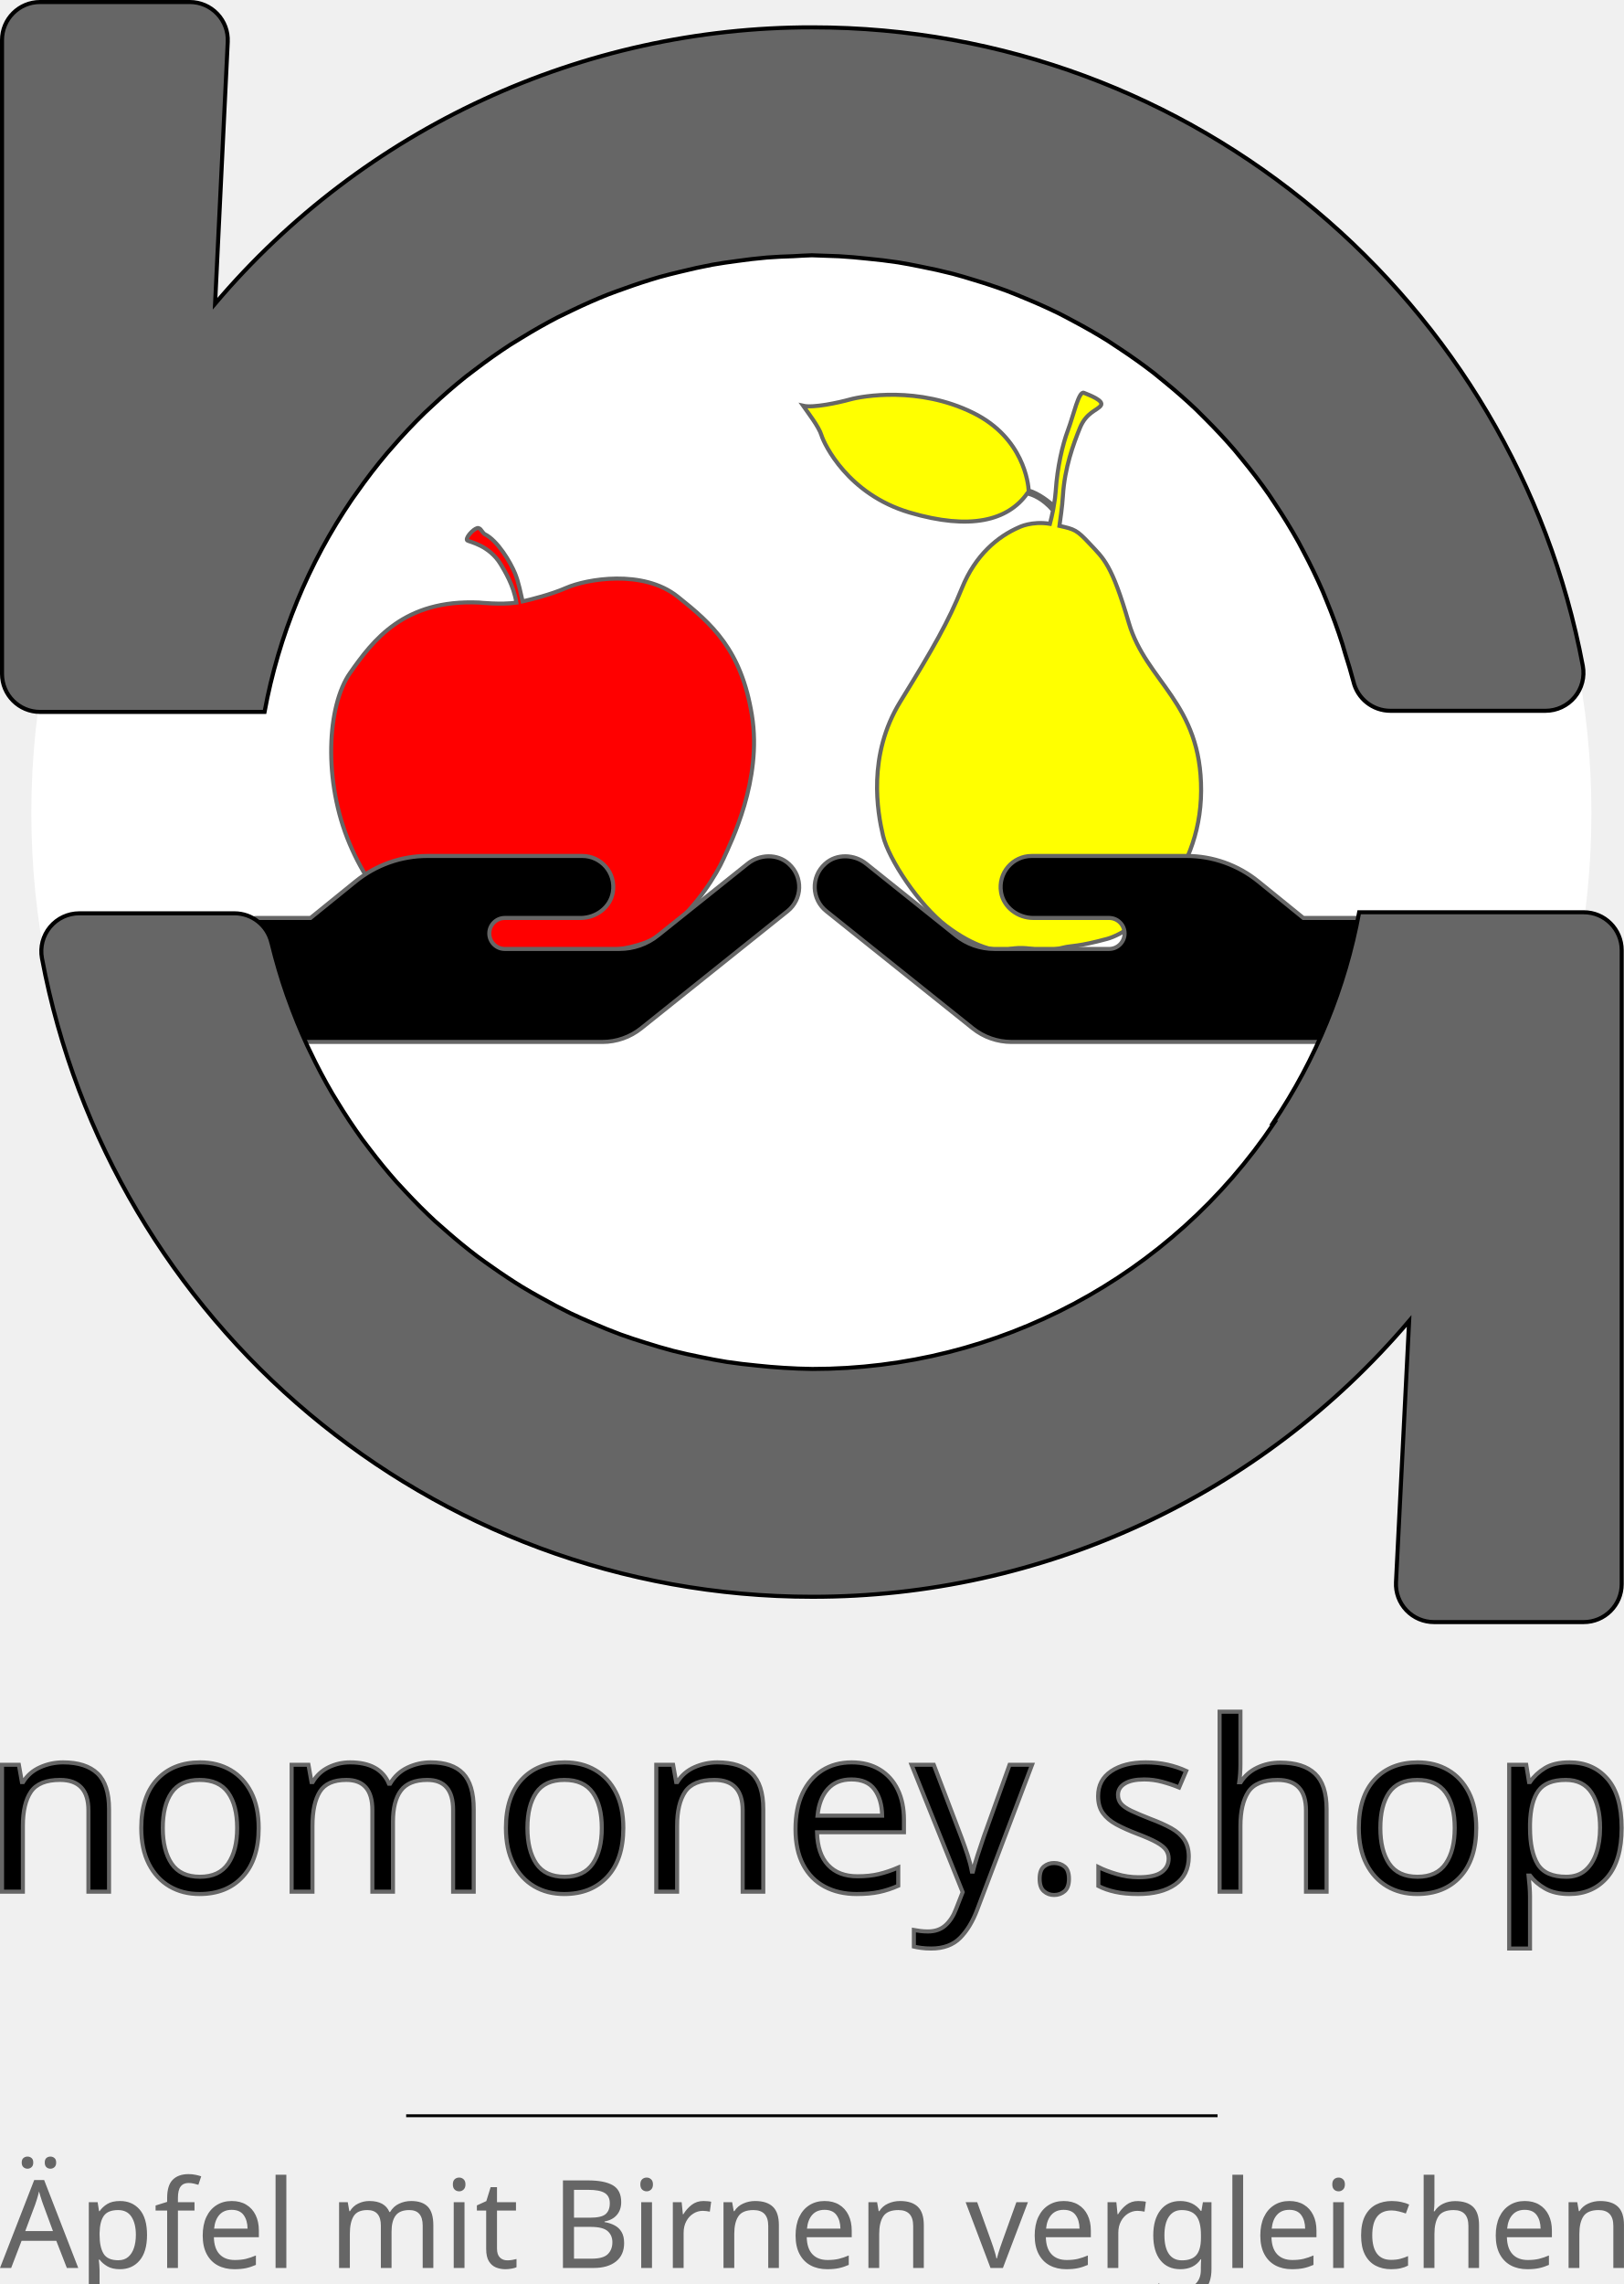
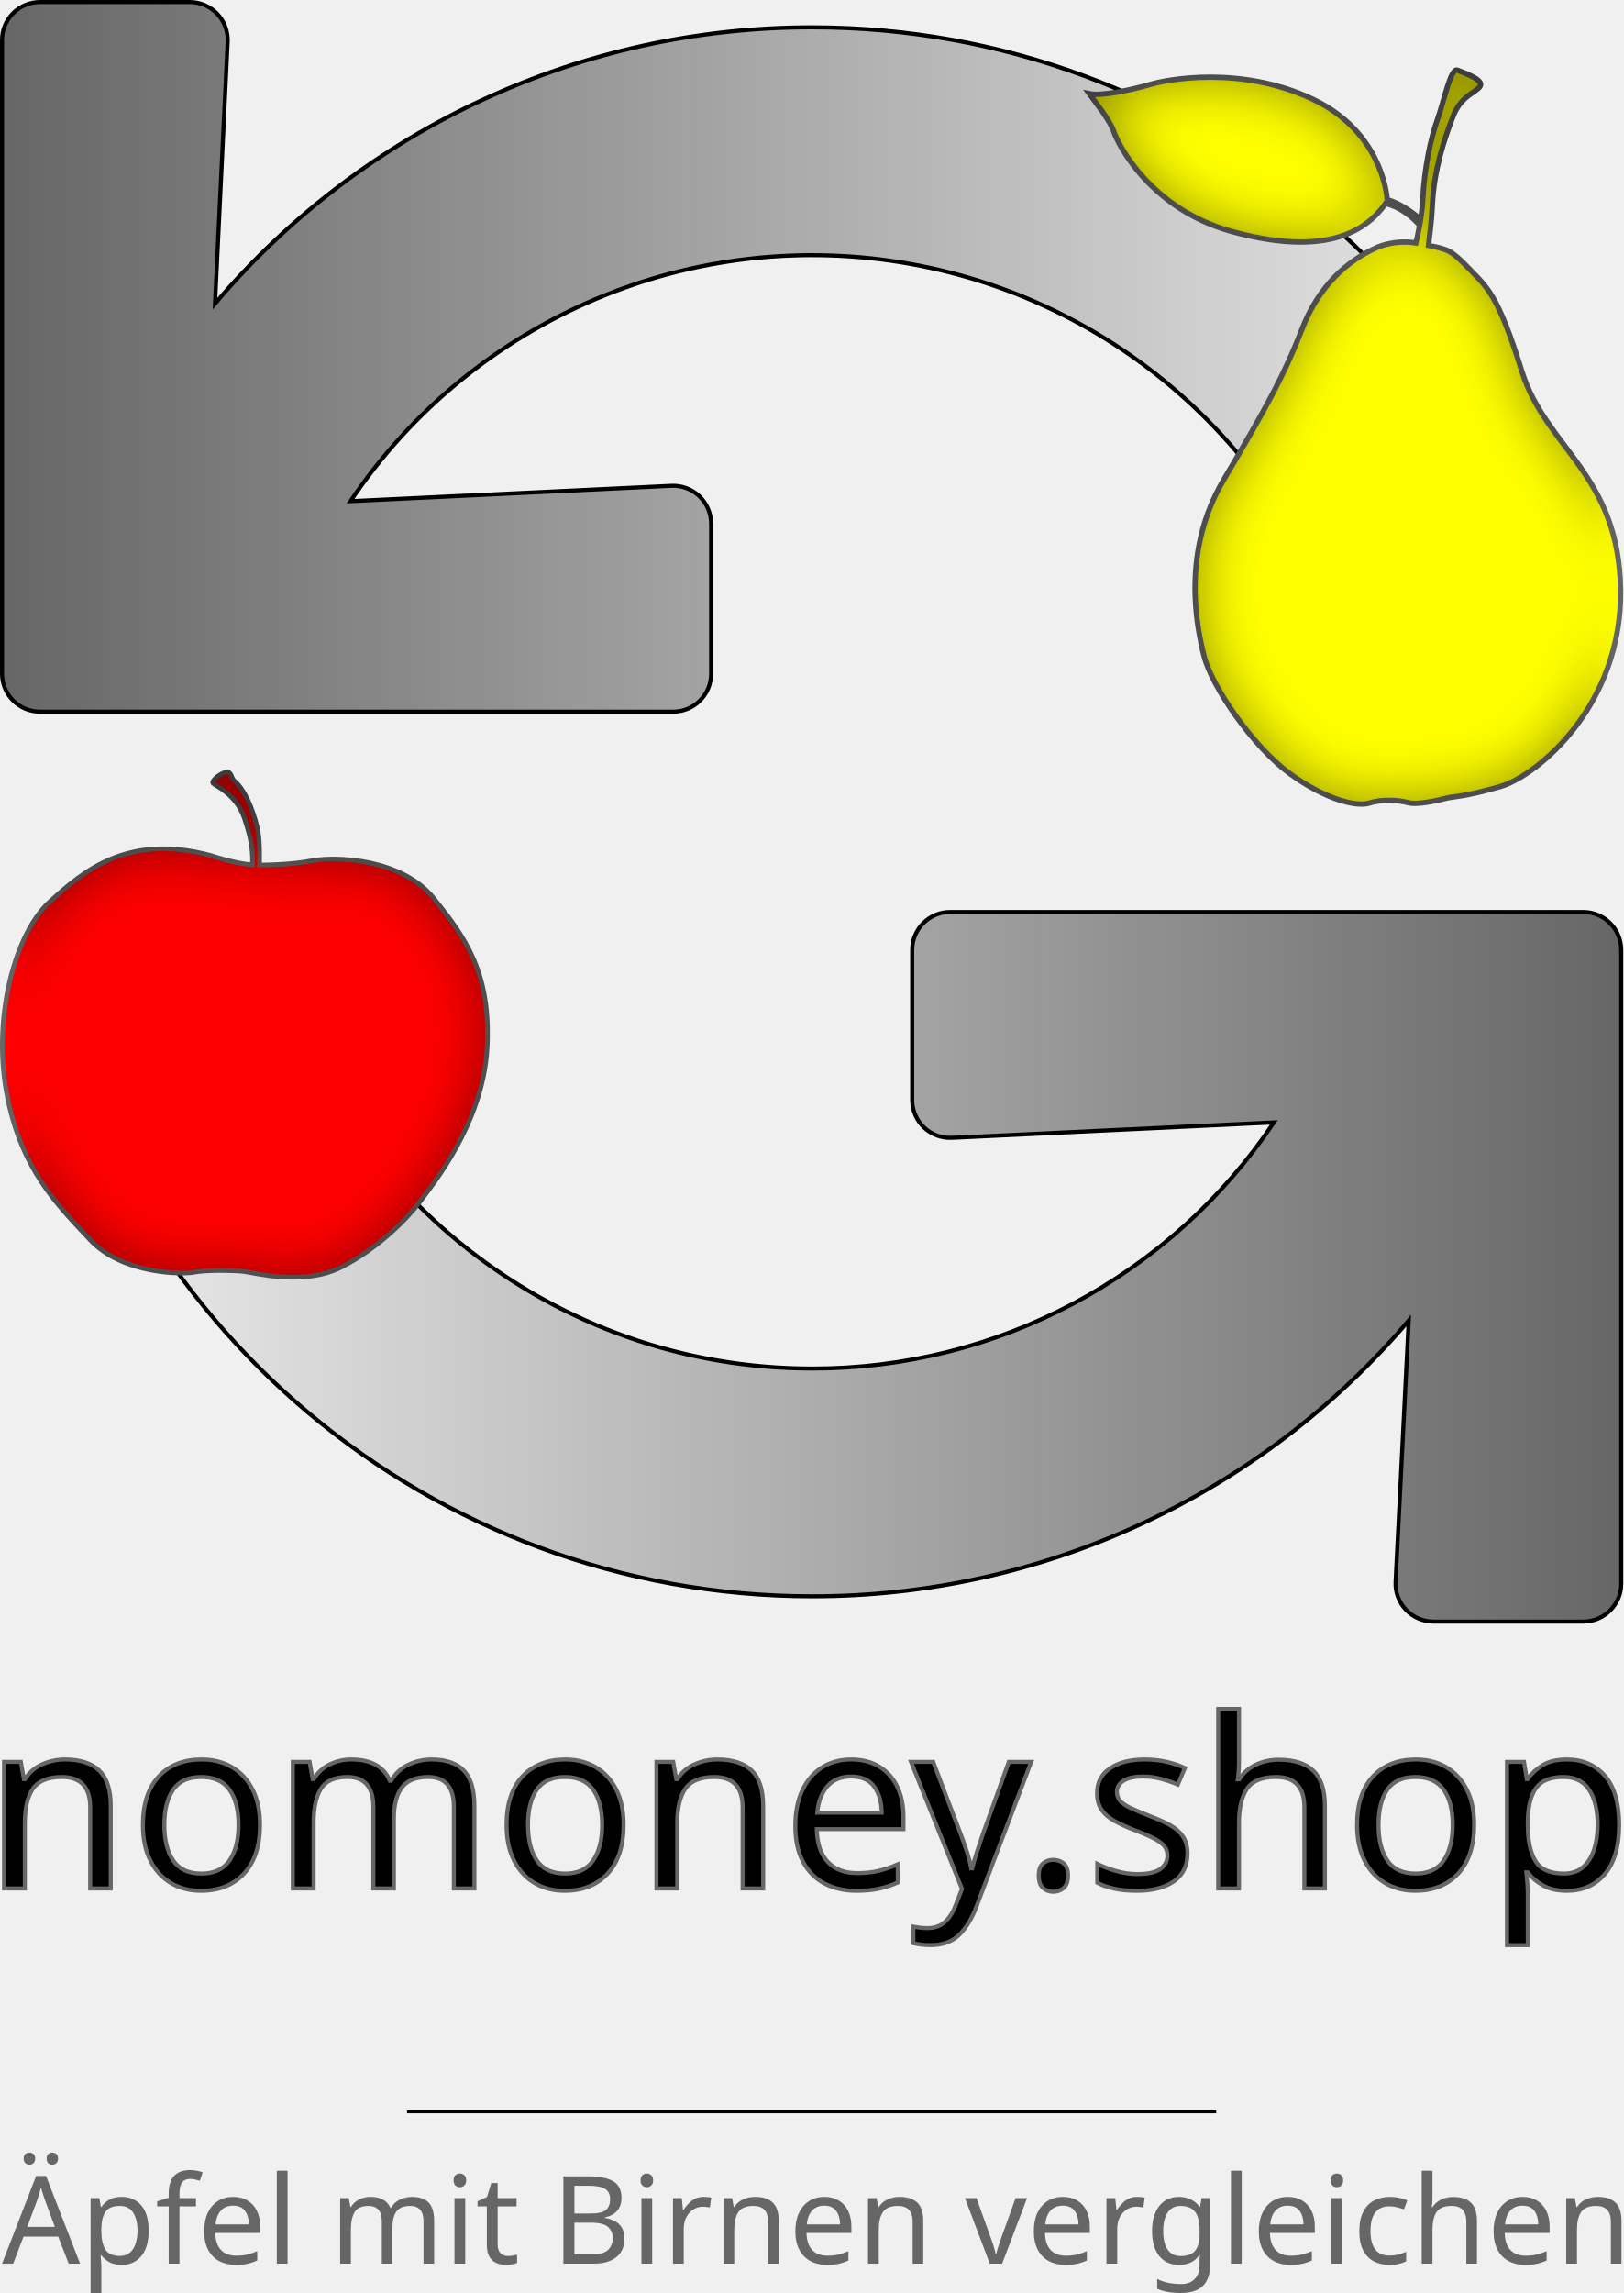
- <svg xmlns="http://www.w3.org/2000/svg" width="2001.101" height="2814.159" viewBox="0 0 529.458 744.58" version="1.1" id="svg8">
-   <defs id="defs2" />
-   <g id="layer1" transform="translate(0.1456929,232.3124)" style="display:none" />
-   <g id="layer4" transform="translate(0.1456929,0.145707)" style="display:inline">
-     <circle style="display:inline;opacity:1;fill:#ffffff;fill-opacity:1;fill-rule:nonzero;stroke:none;stroke-width:1.274;stroke-miterlimit:4;stroke-dasharray:none;stroke-opacity:1" id="path3652" cx="264.424" cy="264.857" r="254.351" />
+ <svg xmlns="http://www.w3.org/2000/svg" xmlns:xlink="http://www.w3.org/1999/xlink" id="svg8" version="1.1" viewBox="0 0 530.781 749.609" height="2833.169" width="2006.101">
+   <defs id="defs2">
+     <linearGradient id="linearGradient913">
+       <stop style="stop-color:#666666;stop-opacity:0;" offset="0" id="stop911" />
+       <stop style="stop-color:#666666;stop-opacity:1;" offset="1" id="stop909" />
+     </linearGradient>
+     <linearGradient id="linearGradient897">
+       <stop style="stop-color:#666666;stop-opacity:1;" offset="0" id="stop893" />
+       <stop style="stop-color:#666666;stop-opacity:0;" offset="1" id="stop895" />
+     </linearGradient>
+     <linearGradient id="linearGradient877">
+       <stop style="stop-color:#ffffff;stop-opacity:1;" offset="0" id="stop873" />
+       <stop style="stop-color:#ffffff;stop-opacity:0;" offset="1" id="stop875" />
+     </linearGradient>
+     <linearGradient id="linearGradient876">
+       <stop id="stop872" offset="0" style="stop-color:#ffffff;stop-opacity:1;" />
+       <stop id="stop874" offset="1" style="stop-color:#ffffff;stop-opacity:0;" />
+     </linearGradient>
+     <radialGradient gradientTransform="matrix(1,-7.7618855e-6,-7.2182648e-8,1,-0.050978,-0.08284467)" gradientUnits="userSpaceOnUse" r="181.499" fy="264.446" fx="265.315" cy="264.446" cx="265.315" id="radialGradient878" xlink:href="#linearGradient876" />
+     <linearGradient xlink:href="#linearGradient897" id="linearGradient899" x1="-0.661" y1="116" x2="517.62" y2="116" gradientUnits="userSpaceOnUse" />
+     <linearGradient xlink:href="#linearGradient913" id="linearGradient907" x1="12.179" y1="413.468" x2="530.12" y2="413.468" gradientUnits="userSpaceOnUse" />
+     <filter style="color-interpolation-filters:sRGB" id="filter875">
+       <feMorphology radius="4" in="SourceGraphic" result="result0" id="feMorphology869" />
+       <feGaussianBlur in="result0" stdDeviation="8" result="result91" id="feGaussianBlur871" />
+       <feComposite operator="in" in="SourceGraphic" in2="result91" id="feComposite873" />
+     </filter>
+     <filter style="color-interpolation-filters:sRGB" id="filter883">
+       <feMorphology radius="4" in="SourceGraphic" result="result0" id="feMorphology877" />
+       <feGaussianBlur in="result0" stdDeviation="8" result="result91" id="feGaussianBlur879" />
+       <feComposite operator="in" in="SourceGraphic" in2="result91" id="feComposite881" />
+     </filter>
+     <filter style="color-interpolation-filters:sRGB" id="filter1591">
+       <feFlood flood-opacity="0.498" flood-color="rgb(0,0,0)" result="flood" id="feFlood1581" />
+       <feComposite in="flood" in2="SourceGraphic" operator="out" result="composite1" id="feComposite1583" />
+       <feGaussianBlur in="composite1" stdDeviation="9.986" result="blur" id="feGaussianBlur1585" />
+       <feOffset dx="0" dy="0" result="offset" id="feOffset1587" />
+       <feComposite in="offset" in2="SourceGraphic" operator="atop" result="composite2" id="feComposite1589" />
+     </filter>
+     <filter style="color-interpolation-filters:sRGB" id="filter1603">
+       <feFlood flood-opacity="0.498" flood-color="rgb(0,0,0)" result="flood" id="feFlood1593" />
+       <feComposite in="flood" in2="SourceGraphic" operator="out" result="composite1" id="feComposite1595" />
+       <feGaussianBlur in="composite1" stdDeviation="10" result="blur" id="feGaussianBlur1597" />
+       <feOffset dx="0" dy="0" result="offset" id="feOffset1599" />
+       <feComposite in="offset" in2="SourceGraphic" operator="atop" result="composite2" id="feComposite1601" />
+     </filter>
+     <filter style="color-interpolation-filters:sRGB;" id="filter1309">
+       <feFlood flood-opacity="0.498" flood-color="rgb(0,0,0)" result="flood" id="feFlood1299" />
+       <feComposite in="flood" in2="SourceGraphic" operator="out" result="composite1" id="feComposite1301" />
+       <feGaussianBlur in="composite1" stdDeviation="10" result="blur" id="feGaussianBlur1303" />
+       <feOffset dx="0" dy="0" result="offset" id="feOffset1305" />
+       <feComposite in="offset" in2="SourceGraphic" operator="atop" result="composite2" id="feComposite1307" />
+     </filter>
+     <filter style="color-interpolation-filters:sRGB;" id="filter1321">
+       <feFlood flood-opacity="0.498" flood-color="rgb(0,0,0)" result="flood" id="feFlood1311" />
+       <feComposite in="flood" in2="SourceGraphic" operator="out" result="composite1" id="feComposite1313" />
+       <feGaussianBlur in="composite1" stdDeviation="10" result="blur" id="feGaussianBlur1315" />
+       <feOffset dx="0" dy="0" result="offset" id="feOffset1317" />
+       <feComposite in="offset" in2="SourceGraphic" operator="atop" result="composite2" id="feComposite1319" />
+     </filter>
+   </defs>
+   <g id="layer10" style="display:inline" transform="translate(0.6614583,0.6614583)">
+     <text xml:space="preserve" style="font-style:normal;font-weight:normal;font-size:77.21px;line-height:1.25;font-family:sans-serif;letter-spacing:0px;word-spacing:0px;display:inline;fill:#000000;fill-opacity:1;stroke:#666666;stroke-width:1.323;stroke-miterlimit:4;stroke-dasharray:none" x="-5.901" y="616.688" id="text2541-8">
+       <tspan id="tspan2539-0" x="-5.901" y="616.688" style="font-style:normal;font-variant:normal;font-weight:normal;font-stretch:normal;font-family:'Noto Sans';-inkscape-font-specification:'Noto Sans';fill:#000000;stroke:#666666;stroke-width:1.323;stroke-miterlimit:4;stroke-dasharray:none" dy="0 0 0 0 0 0 0 0 22.975">nomoney.shop</tspan>
+     </text>
  </g>
-   <g id="layer3" transform="translate(0.1456929,0.145707)" style="display:inline">
-     <path style="fill:#ffff00;stroke:#666666;stroke-width:1.323;stroke-miterlimit:4;stroke-dasharray:none" d="m 277.047,130.07 c 3.912,-1.082 22.355,-4.406 40.152,4.392 16.464,8.141 17.956,23.106 18.089,25.303 3.343,0.96 6.651,3.644 8.193,5.027 0.296,-1.701 0.527,-3.432 0.637,-5.086 0.492,-7.379 2.142,-14.778 3.985,-19.664 1.842,-4.888 3.494,-12.829 5.191,-12.121 1.697,0.705 6.678,2.516 5.518,4.133 -1.155,1.617 -4.735,2.175 -6.828,7.324 -2.093,5.148 -4.982,12.979 -5.54,22.036 -0.251,4.064 -0.82,7.388 -1.133,9.871 4.895,1.099 5.618,1.28 9.808,5.768 4.672,4.998 7.183,6.628 12.825,25.871 5.636,19.241 23.686,26.036 23.562,54.746 -0.12,28.711 -21.48,45.748 -30.642,48.255 -9.163,2.51 -11.91,2.265 -13.743,2.72 -1.833,0.455 -7.103,1.588 -9.386,0.887 -2.289,-0.705 -6.632,-0.961 -9.613,-0.045 -2.981,0.915 -10.75,-0.974 -19.644,-7.726 -8.898,-6.755 -18.902,-21.846 -20.699,-29.497 -1.801,-7.647 -5.154,-26.185 5.678,-43.733 10.827,-17.552 15.671,-26.094 20.066,-36.958 4.394,-10.863 11.741,-16.85 18.62,-19.831 0,0 4.112,-2.107 10.067,-1.125 0.351,-1.346 0.696,-2.83 1.002,-4.37 -3.344,-3.878 -6.624,-5.141 -8.394,-5.54 -6.338,8.894 -18.602,12.049 -38.305,6.25 -20.195,-5.939 -27.933,-22.367 -28.797,-25.203 -0.865,-2.84 -4.445,-7.414 -5.974,-9.622 3.293,0.764 11.39,-0.978 15.307,-2.064" id="path865" />
-     <path style="fill:#ff0000;stroke:#666666;stroke-width:1.323;stroke-miterlimit:4;stroke-dasharray:none" d="m 113.996,219.251 c 7.487,-10.654 17.496,-24.038 42.04,-22.969 0,0 7.212,0.767 12.2,0.031 -0.893,-5.738 -3.964,-10.545 -5.12,-12.518 -3.739,-6.196 -10.168,-7.268 -10.871,-7.744 -0.733,-0.492 1.041,-2.841 2.642,-3.787 1.599,-0.949 1.885,0.863 2.935,1.677 4.354,2.086 8.563,9.381 9.998,12.903 1.167,2.863 1.853,6.574 2.443,9.068 2.629,-0.598 9.158,-2.193 14.245,-4.418 6.516,-2.853 24.983,-6.162 36.285,2.831 11.305,8.99 20.776,17.406 24.234,38.65 3.46,21.237 -6.947,41.601 -9.205,46.705 -2.256,5.099 -8.574,15.526 -17.915,23.187 -9.34,7.657 -23.888,6.88 -27.006,7.24 -3.115,0.355 -10.703,1.954 -13.633,3.271 -2.929,1.315 -19.776,5.085 -30.948,-2.561 -11.169,-7.652 -23.739,-15.279 -32.446,-35.841 -8.714,-20.562 -7.361,-45.07 0.122,-55.725" id="path867" />
-     <path id="path985" d="m 257.063,281.457 c -3.726,-3.378 -9.536,-3.157 -13.451,0 l -29.175,23.334 c -3.568,2.873 -8.02,4.42 -12.63,4.42 h -37.353 c -2.779,0 -5.052,-2.273 -5.052,-5.052 0,-2.779 2.273,-5.052 5.052,-5.052 h 24.723 c 5.02,0 9.693,-3.442 10.514,-8.399 1.042,-6.315 -3.821,-11.809 -9.978,-11.809 h -50.519 c -8.525,0 -16.766,2.936 -23.397,8.304 l -14.682,11.904 H 83.624 c -2.779,0 -5.052,2.273 -5.052,5.052 v 30.312 c 0,2.779 2.273,5.052 5.052,5.052 H 196.282 c 4.578,0 9.03,-1.547 12.63,-4.42 l 47.741,-38.205 c 4.799,-3.821 5.178,-11.146 0.41,-15.44 z" style="fill:currentColor;stroke:#666666;stroke-width:1.323;stroke-miterlimit:4;stroke-dasharray:none" />
-     <path id="path985-3" d="m 268.897,281.457 c 3.726,-3.378 9.536,-3.157 13.451,0 l 29.175,23.334 c 3.568,2.873 8.02,4.42 12.63,4.42 h 37.353 c 2.779,0 5.052,-2.273 5.052,-5.052 0,-2.779 -2.273,-5.052 -5.052,-5.052 h -24.723 c -5.02,0 -9.693,-3.442 -10.514,-8.399 -1.042,-6.315 3.821,-11.809 9.978,-11.809 h 50.519 c 8.525,0 16.766,2.936 23.397,8.304 l 14.682,11.904 h 17.492 c 2.779,0 5.052,2.273 5.052,5.052 v 30.312 c 0,2.779 -2.273,5.052 -5.052,5.052 H 329.678 c -4.578,0 -9.03,-1.547 -12.63,-4.42 l -47.741,-38.205 c -4.799,-3.821 -5.178,-11.146 -0.41,-15.44 z" style="fill:currentColor;stroke:#666666;stroke-width:1.323;stroke-miterlimit:4;stroke-dasharray:none" />
+   <g id="layer11" style="display:inline" transform="translate(0.6614583,0.6614583)">
+     <text xml:space="preserve" style="font-style:normal;font-weight:normal;font-size:39.983px;line-height:1.25;font-family:sans-serif;letter-spacing:0px;word-spacing:0px;display:inline;fill:#666666;fill-opacity:1;stroke:none;stroke-width:1" x="5.958378e-08" y="739.352" id="text2243">
+       <tspan id="tspan2241" x="5.958378e-08" y="739.352" style="font-style:normal;font-variant:normal;font-weight:normal;font-stretch:normal;font-family:'Noto Sans';-inkscape-font-specification:'Noto Sans';fill:#666666;stroke-width:1">Äpfel mit Birnen vergleichen</tspan>
+     </text>
+     <path style="fill:#000000;fill-rule:evenodd;stroke:#000000;stroke-width:0.935;stroke-linecap:butt;stroke-linejoin:miter;stroke-miterlimit:4;stroke-dasharray:none;stroke-opacity:1" d="M 132.437,689.731 H 397.021" id="path2323" />
  </g>
-   <g id="layer2" transform="translate(0.1456929,0.145707)" style="display:inline">
-     <g id="g1045" transform="matrix(-0.5955845,0,0,0.5955845,843.8144,370.4067)" style="stroke:#000000;fill:#666666;stroke-width:2.221;stroke-miterlimit:4;stroke-dasharray:none">
-       <path style="fill:#666666;stroke:#000000;stroke-width:8.395;stroke-miterlimit:4;stroke-dasharray:none" d="m 2298.525,-496.488 a 78.551,78.551 0 0 0 -78.418,82.283 l 26.184,541.803 A 1617.884,1617.884 0 0 0 1010.293,-444.121 c -792.708,0 -1452.665,568.97 -1594.188,1321.094 a 78.551,78.551 0 0 0 77.242,92.82 h 321.076 a 78.551,78.551 0 0 0 76.391,-60.615 1151.489,1151.489 0 0 1 16.908,-57.402 1151.835,1151.835 0 0 1 5.914,-20.082 1151.489,1151.489 0 0 1 32.242,-88.33 1151.835,1151.835 0 0 1 7.977,-19.602 1151.489,1151.489 0 0 1 40.662,-84.178 1151.835,1151.835 0 0 1 10.236,-19.355 1151.489,1151.489 0 0 1 48.305,-78.787 1151.835,1151.835 0 0 1 12.809,-19.279 1151.489,1151.489 0 0 1 55.014,-72.363 1151.835,1151.835 0 0 1 15.729,-19.195 1151.489,1151.489 0 0 1 60.586,-65.035 1151.835,1151.835 0 0 1 19.133,-19.094 1151.489,1151.489 0 0 1 64.898,-57.012 1151.835,1151.835 0 0 1 23.002,-18.768 1151.489,1151.489 0 0 1 67.891,-48.549 1151.835,1151.835 0 0 1 27.318,-18.066 1151.489,1151.489 0 0 1 69.492,-39.863 1151.835,1151.835 0 0 1 32.098,-16.889 1151.489,1151.489 0 0 1 69.699,-31.191 1151.835,1151.835 0 0 1 37.203,-15.049 1151.489,1151.489 0 0 1 68.621,-22.801 1151.835,1151.835 0 0 1 42.518,-12.426 1151.489,1151.489 0 0 1 66.33,-14.887 1151.835,1151.835 0 0 1 47.877,-8.93 1151.489,1151.489 0 0 1 62.947,-7.641 1151.835,1151.835 0 0 1 58.977,-4.986 1151.489,1151.489 0 0 1 30.457,-1.078 1151.835,1151.835 0 0 1 25.75,-0.912 1151.835,1151.835 0 0 1 38.258,1.914 1151.489,1151.489 0 0 1 54.93,2.748 1151.835,1151.835 0 0 1 63.02,7.32 1151.489,1151.489 0 0 1 49.279,7.449 1151.835,1151.835 0 0 1 67.068,14.693 1151.489,1151.489 0 0 1 43.184,11.025 1151.835,1151.835 0 0 1 70.309,22.961 1151.489,1151.489 0 0 1 36.895,13.467 1151.835,1151.835 0 0 1 72.5,32 1151.489,1151.489 0 0 1 30.617,14.789 1151.835,1151.835 0 0 1 73.469,41.643 1151.489,1151.489 0 0 1 24.588,15.074 1151.835,1151.835 0 0 1 73.125,51.729 1151.489,1151.489 0 0 1 18.91,14.375 1151.835,1151.835 0 0 1 71.295,61.982 1151.489,1151.489 0 0 1 13.875,12.926 1151.835,1151.835 0 0 1 67.967,72.209 1151.489,1151.489 0 0 1 9.451,10.758 1151.835,1151.835 0 0 1 63.141,82.178 1151.489,1151.489 0 0 1 9.662,13.51 1151.835,1151.835 0 0 1 180.975,439.906 h 464.684 a 78.551,78.551 0 0 0 78.551,-78.551 V -417.938 a 78.551,78.551 0 0 0 -78.551,-78.551 z M -585.793,1386.57 a 78.551,78.551 0 0 0 -78.551,78.551 v 1311.34 a 78.551,78.551 0 0 0 78.551,78.551 h 309.949 a 78.551,78.551 0 0 0 78.551,-82.477 l -27.166,-540.496 A 1617.95,1617.95 0 0 0 1010.293,2802.644 c 792.774,0 1452.732,-568.968 1594.254,-1321.092 a 78.551,78.551 0 0 0 -77.242,-92.822 h -321.076 a 78.551,78.551 0 0 0 -76.391,60.615 1151.162,1151.162 0 0 1 -0.678,2.305 1151.835,1151.835 0 0 1 -30.908,105.109 1151.162,1151.162 0 0 1 -2.955,8.094 1151.835,1151.835 0 0 1 -39.387,96.92 1151.162,1151.162 0 0 1 -5.951,12.318 1151.835,1151.835 0 0 1 -46.471,87.969 1151.162,1151.162 0 0 1 -9.879,16.111 1151.835,1151.835 0 0 1 -52.123,78.523 1151.162,1151.162 0 0 1 -14.617,19.23 1151.835,1151.835 0 0 1 -56.363,68.848 1151.162,1151.162 0 0 1 -20.086,21.561 1151.835,1151.835 0 0 1 -59.18,59.107 1151.162,1151.162 0 0 1 -26.139,22.961 1151.835,1151.835 0 0 1 -60.688,49.561 1151.162,1151.162 0 0 1 -32.553,23.277 1151.835,1151.835 0 0 1 -60.99,40.379 1151.162,1151.162 0 0 1 -39.184,22.477 1151.835,1151.835 0 0 1 -60.221,31.717 1151.162,1151.162 0 0 1 -45.744,20.473 1151.835,1151.835 0 0 1 -58.557,23.715 1151.162,1151.162 0 0 1 -52.057,17.297 1151.835,1151.835 0 0 1 -56.195,16.451 1151.162,1151.162 0 0 1 -57.869,12.988 1151.835,1151.835 0 0 1 -53.254,9.955 1151.162,1151.162 0 0 1 -63.06,7.654 1151.835,1151.835 0 0 1 -55.213,4.693 1151.162,1151.162 0 0 1 -59.225,2.301 1149.525,1149.525 0 0 1 -955.701,-509.269 l 2.295,0.109 A 1151.835,1151.835 0 0 1 -121.08,1386.57 Z" transform="matrix(0.2645833,0,0,0.2645833,704.941,-489.6929)" id="path1030" />
+   <g transform="translate(0.6614583,0.6614583)" style="display:inline" id="g861">
+     <g id="g859" style="display:inline;fill:#666666;stroke:#000000">
+       <path id="path855" d="m 73.783,12.999 -4.136,85.592 A 255.588,255.588 0 0 1 264.905,8.273 c 125.229,0 229.487,89.884 251.844,208.702 a 12.409,12.409 0 0 1 -12.202,14.664 h -50.723 a 12.409,12.409 0 0 1 -12.068,-9.576 181.908,181.908 0 0 0 -327.809,-58.882 l 104.92,-5.026 a 12.409,12.409 0 0 1 12.999,12.409 v 49.027 a 12.409,12.409 0 0 1 -12.409,12.409 H 12.409 A 12.409,12.409 0 0 1 0,219.591 V 12.409 A 12.409,12.409 0 0 1 12.409,0 h 48.985 a 12.409,12.409 0 0 1 12.388,12.999 z" style="display:inline;fill:url(#linearGradient899);fill-opacity:1;stroke:#000000;stroke-width:1.323;stroke-miterlimit:4;stroke-dasharray:none" />
+       <path id="path857" d="m 264.905,446.73 a 181.598,181.598 0 0 0 150.978,-80.453 l -105.271,5.036 a 12.409,12.409 0 0 1 -12.999,-12.409 v -49.016 a 12.409,12.409 0 0 1 12.409,-12.409 h 207.026 a 12.409,12.409 0 0 1 12.409,12.409 v 207.161 a 12.409,12.409 0 0 1 -12.409,12.409 h -48.965 a 12.409,12.409 0 0 1 -12.409,-13.03 l 4.292,-85.385 a 255.598,255.598 0 0 1 -195.062,90.142 c -125.24,0 -229.497,-89.884 -251.855,-208.702 a 12.409,12.409 0 0 1 12.202,-14.664 h 50.722 a 12.409,12.409 0 0 1 12.068,9.576 181.856,181.856 0 0 0 176.862,139.334 z" style="display:inline;fill:url(#linearGradient907);fill-opacity:1;fill-rule:nonzero;stroke:#000000;stroke-width:1.323;stroke-miterlimit:4;stroke-dasharray:none;stroke-opacity:1" />
    </g>
-     <text xml:space="preserve" style="font-style:normal;font-weight:normal;font-size:77.21px;line-height:1.25;font-family:sans-serif;letter-spacing:0px;word-spacing:0px;display:inline;fill:#000000;fill-opacity:1;stroke:#666666;stroke-width:1.323;stroke-miterlimit:4;stroke-dasharray:none" x="-6.047" y="616.542" id="text2541-8">
-       <tspan id="tspan2539-0" x="-6.047" y="616.542" style="font-style:normal;font-variant:normal;font-weight:normal;font-stretch:normal;font-family:'Noto Sans';-inkscape-font-specification:'Noto Sans';fill:#000000;stroke:#666666;stroke-width:1.323;stroke-miterlimit:4;stroke-dasharray:none" dy="0 0 0 0 0 0 0 0 22.975">nomoney.shop</tspan>
-     </text>
-     <text xml:space="preserve" style="font-style:normal;font-weight:normal;font-size:39.983px;line-height:1.25;font-family:sans-serif;letter-spacing:0px;word-spacing:0px;display:inline;fill:#666666;fill-opacity:1;stroke:none;stroke-width:1" x="-0.146" y="739.206" id="text2243">
-       <tspan id="tspan2241" x="-0.146" y="739.206" style="font-style:normal;font-variant:normal;font-weight:normal;font-stretch:normal;font-family:'Noto Sans';-inkscape-font-specification:'Noto Sans';fill:#666666;stroke-width:1">Äpfel mit Birnen vergleichen</tspan>
-     </text>
-     <path style="fill:#000000;fill-rule:evenodd;stroke:#000000;stroke-width:0.935;stroke-linecap:butt;stroke-linejoin:miter;stroke-miterlimit:4;stroke-dasharray:none;stroke-opacity:1" d="M 132.292,689.585 H 396.875" id="path2323" />
+   </g>
+   <g style="display:none" transform="translate(0.8071513,232.9738)" id="layer1" />
+   <g style="display:inline" transform="translate(0.8071513,0.8071653)" id="layer4" />
+   <g style="display:none" id="layer6" transform="translate(0.6614583,0.6614583)">
+     <g style="display:inline;fill:#666666;stroke:#000000;stroke-width:2.221;stroke-miterlimit:4;stroke-dasharray:none" transform="matrix(-0.5955845,0,0,0.5955845,843.9601,370.5525)" id="g1045">
+       <path id="path1030" transform="matrix(0.2645833,0,0,0.2645833,704.941,-489.6929)" d="m 2298.525,-496.488 a 78.551,78.551 0 0 0 -78.418,82.283 l 26.184,541.803 A 1617.884,1617.884 0 0 0 1010.293,-444.121 c -792.708,0 -1452.665,568.97 -1594.188,1321.094 a 78.551,78.551 0 0 0 77.242,92.82 h 321.076 a 78.551,78.551 0 0 0 76.391,-60.615 1151.489,1151.489 0 0 1 16.908,-57.402 1151.835,1151.835 0 0 1 5.914,-20.082 1151.489,1151.489 0 0 1 32.242,-88.33 1151.835,1151.835 0 0 1 7.977,-19.602 1151.489,1151.489 0 0 1 40.662,-84.178 1151.835,1151.835 0 0 1 10.236,-19.355 1151.489,1151.489 0 0 1 48.305,-78.787 1151.835,1151.835 0 0 1 12.809,-19.279 1151.489,1151.489 0 0 1 55.014,-72.363 1151.835,1151.835 0 0 1 15.729,-19.195 1151.489,1151.489 0 0 1 60.586,-65.035 1151.835,1151.835 0 0 1 19.133,-19.094 1151.489,1151.489 0 0 1 64.898,-57.012 1151.835,1151.835 0 0 1 23.002,-18.768 1151.489,1151.489 0 0 1 67.891,-48.549 1151.835,1151.835 0 0 1 27.318,-18.066 1151.489,1151.489 0 0 1 69.492,-39.863 1151.835,1151.835 0 0 1 32.098,-16.889 1151.489,1151.489 0 0 1 69.699,-31.191 1151.835,1151.835 0 0 1 37.203,-15.049 1151.489,1151.489 0 0 1 68.621,-22.801 1151.835,1151.835 0 0 1 42.518,-12.426 1151.489,1151.489 0 0 1 66.33,-14.887 1151.835,1151.835 0 0 1 47.877,-8.93 1151.489,1151.489 0 0 1 62.947,-7.641 1151.835,1151.835 0 0 1 58.977,-4.986 1151.489,1151.489 0 0 1 30.457,-1.078 1151.835,1151.835 0 0 1 25.75,-0.912 1151.835,1151.835 0 0 1 38.258,1.914 1151.489,1151.489 0 0 1 54.93,2.748 1151.835,1151.835 0 0 1 63.02,7.32 1151.489,1151.489 0 0 1 49.279,7.449 1151.835,1151.835 0 0 1 67.068,14.693 1151.489,1151.489 0 0 1 43.184,11.025 1151.835,1151.835 0 0 1 70.309,22.961 1151.489,1151.489 0 0 1 36.895,13.467 1151.835,1151.835 0 0 1 72.5,32 1151.489,1151.489 0 0 1 30.617,14.789 1151.835,1151.835 0 0 1 73.469,41.643 1151.489,1151.489 0 0 1 24.588,15.074 1151.835,1151.835 0 0 1 73.125,51.729 1151.489,1151.489 0 0 1 18.91,14.375 1151.835,1151.835 0 0 1 71.295,61.982 1151.489,1151.489 0 0 1 13.875,12.926 1151.835,1151.835 0 0 1 67.967,72.209 1151.489,1151.489 0 0 1 9.451,10.758 1151.835,1151.835 0 0 1 63.141,82.178 1151.489,1151.489 0 0 1 9.662,13.51 1151.835,1151.835 0 0 1 180.975,439.906 h 464.684 a 78.551,78.551 0 0 0 78.551,-78.551 V -417.938 a 78.551,78.551 0 0 0 -78.551,-78.551 z M -585.793,1386.57 a 78.551,78.551 0 0 0 -78.551,78.551 v 1311.34 a 78.551,78.551 0 0 0 78.551,78.551 h 309.949 a 78.551,78.551 0 0 0 78.551,-82.477 l -27.166,-540.496 A 1617.95,1617.95 0 0 0 1010.293,2802.644 c 792.774,0 1452.732,-568.968 1594.254,-1321.092 a 78.551,78.551 0 0 0 -77.242,-92.822 h -321.076 a 78.551,78.551 0 0 0 -76.391,60.615 1151.162,1151.162 0 0 1 -0.678,2.305 1151.835,1151.835 0 0 1 -30.908,105.109 1151.162,1151.162 0 0 1 -2.955,8.094 1151.835,1151.835 0 0 1 -39.387,96.92 1151.162,1151.162 0 0 1 -5.951,12.318 1151.835,1151.835 0 0 1 -46.471,87.969 1151.162,1151.162 0 0 1 -9.879,16.111 1151.835,1151.835 0 0 1 -52.123,78.523 1151.162,1151.162 0 0 1 -14.617,19.23 1151.835,1151.835 0 0 1 -56.363,68.848 1151.162,1151.162 0 0 1 -20.086,21.561 1151.835,1151.835 0 0 1 -59.18,59.107 1151.162,1151.162 0 0 1 -26.139,22.961 1151.835,1151.835 0 0 1 -60.688,49.561 1151.162,1151.162 0 0 1 -32.553,23.277 1151.835,1151.835 0 0 1 -60.99,40.379 1151.162,1151.162 0 0 1 -39.184,22.477 1151.835,1151.835 0 0 1 -60.221,31.717 1151.162,1151.162 0 0 1 -45.744,20.473 1151.835,1151.835 0 0 1 -58.557,23.715 1151.162,1151.162 0 0 1 -52.057,17.297 1151.835,1151.835 0 0 1 -56.195,16.451 1151.162,1151.162 0 0 1 -57.869,12.988 1151.835,1151.835 0 0 1 -53.254,9.955 1151.162,1151.162 0 0 1 -63.06,7.654 1151.835,1151.835 0 0 1 -55.213,4.693 1151.162,1151.162 0 0 1 -59.225,2.301 1149.525,1149.525 0 0 1 -955.701,-509.269 l 2.295,0.109 A 1151.835,1151.835 0 0 1 -121.08,1386.57 Z" style="fill:#666666;stroke:#000000;stroke-width:8.395;stroke-miterlimit:4;stroke-dasharray:none" />
+     </g>
+   </g>
+   <g transform="translate(0.6614583,0.6614583)" style="display:inline" id="g1351">
+     <path id="path1347" d="m 375.602,26.904 c 5.125,-1.516 29.323,-6.322 52.955,4.844 21.862,10.332 24.175,29.996 24.401,32.885 4.423,1.185 8.84,4.642 10.901,6.426 0.35,-2.246 0.614,-4.53 0.72,-6.71 0.475,-9.725 2.475,-19.502 4.787,-25.977 2.311,-6.477 4.299,-16.969 6.55,-16.076 2.25,0.888 8.849,3.156 7.359,5.311 -1.482,2.156 -6.183,2.973 -8.817,9.8 -2.635,6.825 -6.255,17.2 -6.778,29.136 -0.235,5.355 -0.907,9.744 -1.261,13.02 6.469,1.332 7.425,1.554 13.045,7.364 6.266,6.47 9.61,8.557 17.485,33.755 7.868,25.196 31.786,33.719 32.293,71.512 0.512,37.795 -27.207,60.72 -39.208,64.234 -12.003,3.518 -15.625,3.259 -18.026,3.901 -2.403,0.642 -9.312,2.256 -12.334,1.386 -3.029,-0.874 -8.753,-1.11 -12.655,0.165 -3.902,1.274 -14.173,-1.031 -26.039,-9.711 -11.871,-8.684 -25.391,-28.315 -27.935,-38.345 -2.549,-10.024 -7.395,-34.348 6.453,-57.699 13.842,-23.356 20.019,-34.714 25.551,-49.117 5.531,-14.402 15.062,-22.454 24.047,-26.538 0,0 5.364,-2.869 13.225,-1.716 0.431,-1.78 0.85,-3.741 1.217,-5.775 -4.493,-5.026 -8.839,-6.613 -11.178,-7.097 -8.135,11.855 -24.205,16.294 -50.276,9.122 -26.722,-7.347 -37.29,-28.79 -38.494,-32.503 -1.205,-3.718 -6.024,-9.655 -8.088,-12.526 4.352,0.929 14.971,-1.553 20.101,-3.074" style="display:inline;fill:#ffff00;stroke:#666666;stroke-width:1.742;stroke-miterlimit:4;stroke-dasharray:none;filter:url(#filter1309)" />
+     <path id="path1349" d="m 15.486,294.227 c 11.025,-10.05 25.551,-22.525 52.733,-15.218 0,0 7.875,2.653 13.635,3.072 0.43,-6.639 -1.807,-12.779 -2.609,-15.274 -2.638,-7.86 -9.561,-10.659 -10.229,-11.367 -0.697,-0.733 1.871,-2.918 3.897,-3.577 2.024,-0.663 1.894,1.435 2.865,2.606 4.349,3.417 7.24,12.623 7.967,16.919 0.592,3.493 0.436,7.814 0.474,10.749 3.089,-0.014 10.787,-0.172 17.03,-1.394 7.997,-1.568 29.473,-0.671 39.873,12.201 10.404,12.868 18.899,24.639 17.478,49.257 -1.419,24.611 -18.128,44.792 -21.923,49.938 -3.793,5.14 -13.454,15.227 -25.807,21.469 -12.352,6.237 -28.427,1.746 -32.003,1.372 -3.571,-0.379 -12.456,-0.48 -16.06,0.263 -3.603,0.741 -23.382,0.762 -33.971,-10.57 C 18.25,393.335 6.092,381.677 1.474,356.514 -3.15,331.349 4.465,304.279 15.486,294.227" style="display:inline;fill:#ff0000;stroke:#666666;stroke-width:1.516;stroke-miterlimit:4;stroke-dasharray:none;filter:url(#filter1321)" />
+   </g>
+   <g id="g889" style="display:none" transform="translate(0.6614583,0.6614583)">
+     <path style="display:inline;fill:#ffff00;stroke:#666666;stroke-width:1.742;stroke-miterlimit:4;stroke-dasharray:none" d="m 375.602,26.904 c 5.125,-1.516 29.323,-6.322 52.955,4.844 21.862,10.332 24.175,29.996 24.401,32.885 4.423,1.185 8.84,4.642 10.901,6.426 0.35,-2.246 0.614,-4.53 0.72,-6.71 0.475,-9.725 2.475,-19.502 4.787,-25.977 2.311,-6.477 4.299,-16.969 6.55,-16.076 2.25,0.888 8.849,3.156 7.359,5.311 -1.482,2.156 -6.183,2.973 -8.817,9.8 -2.635,6.825 -6.255,17.2 -6.778,29.136 -0.235,5.355 -0.907,9.744 -1.261,13.02 6.469,1.332 7.425,1.554 13.045,7.364 6.266,6.47 9.61,8.557 17.485,33.755 7.868,25.196 31.786,33.719 32.293,71.512 0.512,37.795 -27.207,60.72 -39.208,64.234 -12.003,3.518 -15.625,3.259 -18.026,3.901 -2.403,0.642 -9.312,2.256 -12.334,1.386 -3.029,-0.874 -8.753,-1.11 -12.655,0.165 -3.902,1.274 -14.173,-1.031 -26.039,-9.711 -11.871,-8.684 -25.391,-28.315 -27.935,-38.345 -2.549,-10.024 -7.395,-34.348 6.453,-57.699 13.842,-23.356 20.019,-34.714 25.551,-49.117 5.531,-14.402 15.062,-22.454 24.047,-26.538 0,0 5.364,-2.869 13.225,-1.716 0.431,-1.78 0.85,-3.741 1.217,-5.775 -4.493,-5.026 -8.839,-6.613 -11.178,-7.097 -8.135,11.855 -24.205,16.294 -50.276,9.122 -26.722,-7.347 -37.29,-28.79 -38.494,-32.503 -1.205,-3.718 -6.024,-9.655 -8.088,-12.526 4.352,0.929 14.971,-1.553 20.101,-3.074" id="path885" />
+     <path style="display:inline;fill:#ff0000;stroke:#666666;stroke-width:1.516;stroke-miterlimit:4;stroke-dasharray:none" d="m 15.486,294.227 c 11.025,-10.05 25.551,-22.525 52.733,-15.218 0,0 7.875,2.653 13.635,3.072 0.43,-6.639 -1.807,-12.779 -2.609,-15.274 -2.638,-7.86 -9.561,-10.659 -10.229,-11.367 -0.697,-0.733 1.871,-2.918 3.897,-3.577 2.024,-0.663 1.894,1.435 2.865,2.606 4.349,3.417 7.24,12.623 7.967,16.919 0.592,3.493 0.436,7.814 0.474,10.749 3.089,-0.014 10.787,-0.172 17.03,-1.394 7.997,-1.568 29.473,-0.671 39.873,12.201 10.404,12.868 18.899,24.639 17.478,49.257 -1.419,24.611 -18.128,44.792 -21.923,49.938 -3.793,5.14 -13.454,15.227 -25.807,21.469 -12.352,6.237 -28.427,1.746 -32.003,1.372 -3.571,-0.379 -12.456,-0.48 -16.06,0.263 -3.603,0.741 -23.382,0.762 -33.971,-10.57 C 18.25,393.335 6.092,381.677 1.474,356.514 -3.15,331.349 4.465,304.279 15.486,294.227" id="path887" />
  </g>
</svg>
